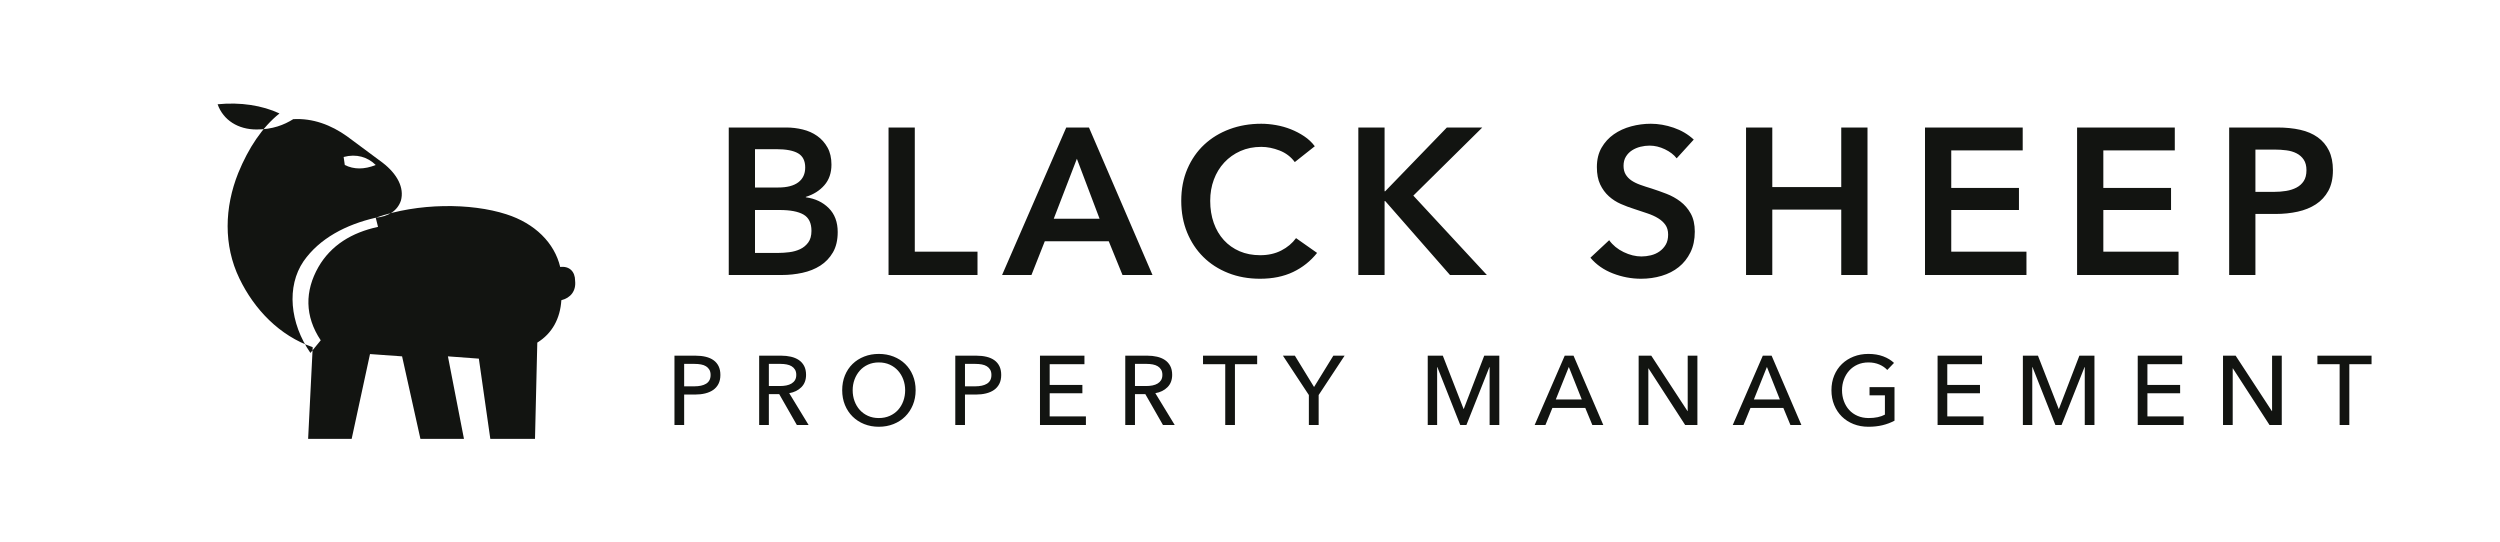
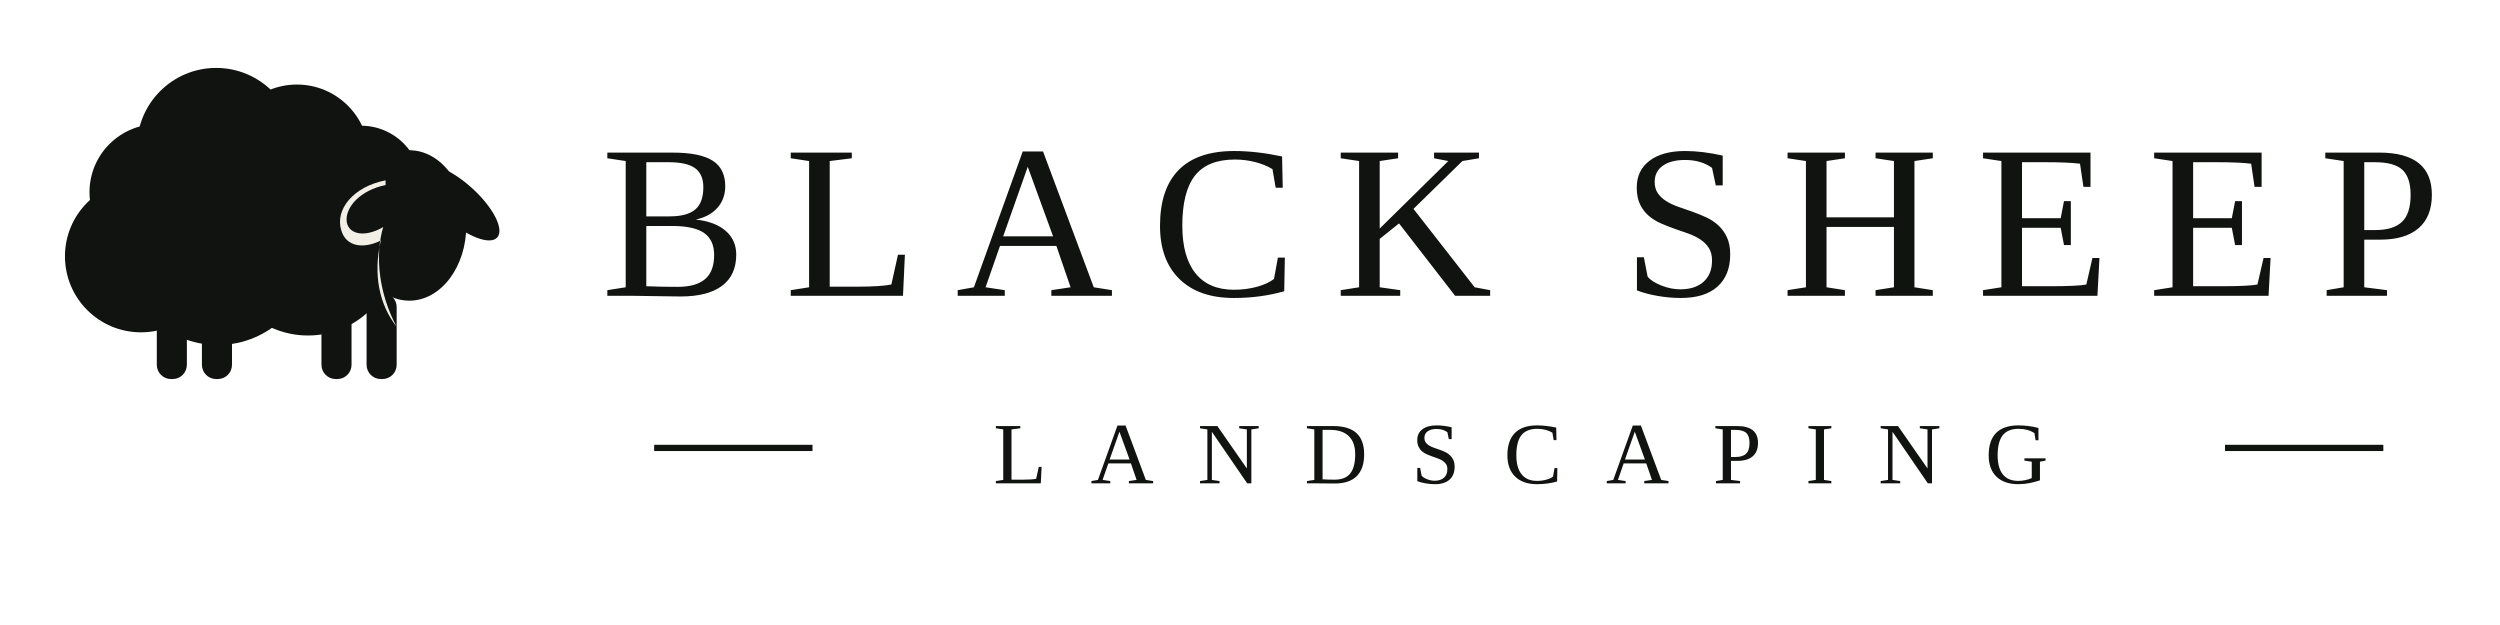
- <svg xmlns="http://www.w3.org/2000/svg" viewBox="0 0 1200 260" role="img" aria-labelledby="title desc" shape-rendering="geometricPrecision">
-   <defs>
-     <path id="turning-sheep" fill-rule="evenodd" clip-rule="evenodd" d="M297 210 C334 197 380 197 411 207 C436 215 453 232 458 253 C466 252 471 257 471 265 C472 274 467 280 459 282 C458 298 451 311 438 319 L436 403 L397 403 L387 333 L360 331 L374 403 L336 403 L320 331 L292 329 L276 403 L238 403 L242 323 C213 313 191 290 178 263 C164 234 165 201 177 171 C186 149 198 131 213 119 C198 112 179 109 159 111 C164 125 177 133 193 133 C207 133 217 129 225 124 C242 123 258 129 272 139 L303 162 C316 172 322 184 319 195 C316 204 308 209 297 210 Z M297 210 C271 216 248 228 234 248 C219 270 222 302 240 328 L249 317 C235 296 235 274 247 253 C258 234 276 223 299 218 Z M269 157 C280 154 290 157 297 164 C287 168 278 168 270 164 Z" />
-     <path id="wordmark" d="M7.8 70.8 L35.4 70.8 Q39.4 70.8 43.3 69.85 Q47.2 68.9 50.25 66.75 Q53.3 64.6 55.2 61.2 Q57.1 57.8 57.1 53 Q57.1 47 53.7 43.1 Q50.3 39.2 44.8 37.5 L44.8 37.3 Q51.5 36.4 55.8 32.1 Q60.1 27.8 60.1 20.6 Q60.1 14.8 57.8 10.85 Q55.5 6.9 51.75 4.5 Q48 2.1 43.15 1.05 Q38.3 0 33.3 0 L7.8 0 Z M20.4 42 L31.6 42 Q37.9 42 41.2 44.5 Q44.5 47 44.5 51.6 Q44.5 56.4 41.1 58.4 Q37.7 60.4 30.5 60.4 L20.4 60.4 Z M20.4 10.6 L31.7 10.6 Q34.1 10.6 36.9 10.95 Q39.7 11.3 42.05 12.4 Q44.4 13.5 45.95 15.6 Q47.5 17.7 47.5 21.2 Q47.5 26.8 43.7 29 Q39.9 31.2 32.2 31.2 L20.4 31.2 Z M84.5 70.8 L97.1 70.8 L97.1 11.2 L127.2 11.2 L127.2 0 L84.5 0 Z M169.8 70.8 L180.7 70.8 L211.2 0 L196.8 0 L190.2 16.2 L159.5 16.2 L153.1 0 L139 0 Z M185.8 27 L174.9 55.8 L163.8 27 Z M279.5 54.2 Q276.7 58 272.2 59.75 Q267.7 61.5 263.4 61.5 Q257.9 61.5 253.4 59.5 Q248.9 57.5 245.65 54 Q242.4 50.5 240.65 45.8 Q238.9 41.1 238.9 35.6 Q238.9 29.8 240.6 25 Q242.3 20.2 245.45 16.75 Q248.6 13.3 253 11.4 Q257.4 9.5 262.9 9.5 Q268.6 9.5 273 11.75 Q277.4 14 280.1 17.7 L290.2 10.6 Q285.5 4.7 278.7 1.45 Q271.9 -1.8 262.8 -1.8 Q254.5 -1.8 247.55 0.95 Q240.6 3.7 235.6 8.65 Q230.6 13.6 227.8 20.45 Q225 27.3 225 35.6 Q225 44.1 227.95 50.95 Q230.9 57.8 236.05 62.6 Q241.2 67.4 248.2 70 Q255.2 72.6 263.4 72.6 Q266.8 72.6 270.5 71.95 Q274.2 71.3 277.6 69.95 Q281 68.6 284 66.6 Q287 64.6 289.1 61.8 Z M310 70.8 L322.6 70.8 L322.6 40.2 L322.9 40.2 L352.5 70.8 L369.5 70.8 L336.4 38.1 L371.7 0 L354 0 L322.9 35.5 L322.6 35.5 L322.6 0 L310 0 Z M462.8 56 Q460.8 58.6 457.15 60.35 Q453.5 62.1 449.8 62.1 Q447.6 62.1 445.4 61.55 Q443.2 61 441.4 59.85 Q439.6 58.7 438.45 56.85 Q437.3 55 437.3 52.4 Q437.3 50 438.3 48.3 Q439.3 46.6 441.05 45.4 Q442.8 44.2 445.3 43.3 Q447.8 42.4 450.8 41.5 Q454.2 40.4 457.85 39 Q461.5 37.6 464.55 35.3 Q467.6 33 469.55 29.5 Q471.5 26 471.5 20.8 Q471.5 15.1 469.4 10.85 Q467.3 6.6 463.8 3.8 Q460.3 1 455.6 -0.4 Q450.9 -1.8 445.7 -1.8 Q438.8 -1.8 432.2 0.75 Q425.6 3.3 421.4 8.3 L430.4 16.7 Q433 13.1 437.35 11 Q441.7 8.9 445.9 8.9 Q448.1 8.9 450.4 9.45 Q452.7 10 454.55 11.3 Q456.4 12.6 457.55 14.55 Q458.7 16.5 458.7 19.4 Q458.7 22.2 457.4 24.05 Q456.1 25.9 453.9 27.25 Q451.7 28.6 448.7 29.6 Q445.7 30.6 442.4 31.7 Q439.2 32.7 436 34.1 Q432.8 35.5 430.25 37.8 Q427.7 40.1 426.1 43.45 Q424.5 46.8 424.5 51.8 Q424.5 57.2 426.75 61.1 Q429 65 432.65 67.55 Q436.3 70.1 440.95 71.35 Q445.6 72.6 450.4 72.6 Q455.8 72.6 461.35 70.7 Q466.9 68.8 471 65 Z M496.1 70.8 L508.7 70.8 L508.7 42.2 L541.8 42.2 L541.8 70.8 L554.4 70.8 L554.4 0 L541.8 0 L541.8 31.4 L508.7 31.4 L508.7 0 L496.1 0 Z M582 70.8 L628.9 70.8 L628.9 59.8 L594.6 59.8 L594.6 41.8 L627.1 41.8 L627.1 31.2 L594.6 31.2 L594.6 11.2 L630.7 11.2 L630.7 0 L582 0 Z M655 70.8 L701.9 70.8 L701.9 59.8 L667.6 59.8 L667.6 41.8 L700.1 41.8 L700.1 31.2 L667.6 31.2 L667.6 11.2 L703.7 11.2 L703.7 0 L655 0 Z M728 70.8 L751.1 70.8 Q757.2 70.8 762.1 69.7 Q767 68.6 770.5 66.1 Q774 63.6 775.9 59.7 Q777.8 55.8 777.8 50.3 Q777.8 44.4 775.6 40.4 Q773.4 36.4 769.65 33.95 Q765.9 31.5 760.9 30.4 Q755.9 29.3 750.3 29.3 L740.6 29.3 L740.6 0 L728 0 Z M749.4 39.9 Q752.5 39.9 755.3 40.35 Q758.1 40.8 760.3 41.95 Q762.5 43.1 763.8 45.1 Q765.1 47.1 765.1 50.3 Q765.1 53.4 763.8 55.35 Q762.5 57.3 760.35 58.4 Q758.2 59.5 755.45 59.85 Q752.7 60.2 749.8 60.2 L740.6 60.2 L740.6 39.9 Z" />
-     <path id="descriptor" d="M8.6 70.8 L30.2 70.8 Q35.9 70.8 40.6 69.65 Q45.3 68.5 48.6 66.1 Q51.9 63.7 53.7 60 Q55.5 56.3 55.5 51.1 Q55.5 45.8 53.55 42 Q51.6 38.2 48.15 35.8 Q44.7 33.4 39.95 32.25 Q35.2 31.1 29.7 31.1 L18.5 31.1 L18.5 0 L8.6 0 Z M18.5 39.5 L29 39.5 Q32.6 39.5 35.65 40.15 Q38.7 40.8 40.9 42.15 Q43.1 43.5 44.3 45.7 Q45.5 47.9 45.5 51.1 Q45.5 54.3 44.25 56.45 Q43 58.6 40.85 59.95 Q38.7 61.3 35.7 61.85 Q32.7 62.4 29.2 62.4 L18.5 62.4 Z M105 0 L95.1 0 L95.1 70.8 L117.8 70.8 Q122.9 70.8 127.5 69.75 Q132.1 68.7 135.55 66.4 Q139 64.1 141 60.35 Q143 56.6 143 51.2 Q143 43.4 138.2 38.6 Q133.4 33.8 125.8 32.5 L145.6 0 L133.6 0 L115.6 31.5 L105 31.5 Z M105 39.8 L116.4 39.8 Q119.9 39.8 122.9 40.4 Q125.9 41 128.15 42.35 Q130.4 43.7 131.7 45.85 Q133 48 133 51.2 Q133 54.4 131.7 56.55 Q130.4 58.7 128.25 60 Q126.1 61.3 123.2 61.85 Q120.3 62.4 117.1 62.4 L105 62.4 Z M254.9 35.5 Q254.9 27.3 252.05 20.45 Q249.2 13.6 244.2 8.65 Q239.2 3.7 232.3 0.95 Q225.4 -1.8 217.3 -1.8 Q209.2 -1.8 202.35 0.95 Q195.5 3.7 190.5 8.65 Q185.5 13.6 182.7 20.45 Q179.9 27.3 179.9 35.5 Q179.9 43.8 182.7 50.65 Q185.5 57.5 190.5 62.35 Q195.5 67.2 202.35 69.9 Q209.2 72.6 217.3 72.6 Q225.4 72.6 232.3 69.9 Q239.2 67.2 244.2 62.35 Q249.2 57.5 252.05 50.65 Q254.9 43.8 254.9 35.5 Z M244.2 35.5 Q244.2 41.3 242.3 46.45 Q240.4 51.6 236.9 55.5 Q233.4 59.4 228.45 61.65 Q223.5 63.9 217.3 63.9 Q211.2 63.9 206.25 61.65 Q201.3 59.4 197.85 55.5 Q194.4 51.6 192.5 46.45 Q190.6 41.3 190.6 35.5 Q190.6 29.6 192.5 24.4 Q194.4 19.2 197.9 15.35 Q201.4 11.5 206.3 9.3 Q211.2 7.1 217.3 7.1 Q223.4 7.1 228.4 9.3 Q233.4 11.5 236.9 15.35 Q240.4 19.2 242.3 24.4 Q244.2 29.6 244.2 35.5 Z M295.4 70.8 L317 70.8 Q322.7 70.8 327.4 69.65 Q332.1 68.5 335.4 66.1 Q338.7 63.7 340.5 60 Q342.3 56.3 342.3 51.1 Q342.3 45.8 340.35 42 Q338.4 38.2 334.95 35.8 Q331.5 33.4 326.75 32.25 Q322 31.1 316.5 31.1 L305.3 31.1 L305.3 0 L295.4 0 Z M305.3 39.5 L315.8 39.5 Q319.4 39.5 322.45 40.15 Q325.5 40.8 327.7 42.15 Q329.9 43.5 331.1 45.7 Q332.3 47.9 332.3 51.1 Q332.3 54.3 331.05 56.45 Q329.8 58.6 327.65 59.95 Q325.5 61.3 322.5 61.85 Q319.5 62.4 316 62.4 L305.3 62.4 Z M391.8 8.8 L428.8 8.8 L428.8 0 L381.9 0 L381.9 70.8 L427.3 70.8 L427.3 62.1 L391.8 62.1 L391.8 40.9 L425.2 40.9 L425.2 32.4 L391.8 32.4 Z M478.9 0 L469 0 L469 70.8 L491.7 70.8 Q496.8 70.8 501.4 69.75 Q506 68.7 509.45 66.4 Q512.9 64.1 514.9 60.35 Q516.9 56.6 516.9 51.2 Q516.9 43.4 512.1 38.6 Q507.3 33.8 499.7 32.5 L519.5 0 L507.5 0 L489.5 31.5 L478.9 31.5 Z M478.9 39.8 L490.3 39.8 Q493.8 39.8 496.8 40.4 Q499.8 41 502.05 42.35 Q504.3 43.7 505.6 45.85 Q506.9 48 506.9 51.2 Q506.9 54.4 505.6 56.55 Q504.3 58.7 502.15 60 Q500 61.3 497.1 61.85 Q494.2 62.4 491 62.4 L478.9 62.4 Z M581 0 L571.1 0 L571.1 62.1 L548.4 62.1 L548.4 70.8 L603.7 70.8 L603.7 62.1 L581 62.1 Z M666.5 0 L656.5 0 L656.5 30.6 L630 70.8 L642.2 70.8 L661.8 38.8 L681.5 70.8 L693 70.8 L666.5 30.6 Z M814.5 16.4 L814.7 16.4 L835.6 70.8 L851 70.8 L851 0 L841.1 0 L841.1 59.2 L840.9 59.2 L817.4 0 L811.1 0 L787.7 59.2 L787.5 59.2 L787.5 0 L777.9 0 L777.9 70.8 L793.3 70.8 Z M898.1 0 L887.1 0 L917.8 70.8 L926.8 70.8 L957.2 0 L946 0 L938.8 17.4 L905.2 17.4 Z M908.7 26.1 L935.2 26.1 L922 59.3 Z M1043.2 14.2 L1043.4 14.2 L1043.4 70.8 L1053.3 70.8 L1053.3 0 L1040.8 0 L1003.4 57.8 L1003.2 57.8 L1003.2 0 L993.3 0 L993.3 70.8 L1006.2 70.8 Z M1100.4 0 L1089.4 0 L1120.1 70.8 L1129.1 70.8 L1159.5 0 L1148.3 0 L1141.1 17.4 L1107.5 17.4 Z M1111 26.1 L1137.5 26.1 L1124.3 59.3 Z M1247.2 56.2 Q1244 59.7 1239.05 61.8 Q1234.1 63.9 1228 63.9 Q1221.8 63.9 1216.8 61.65 Q1211.8 59.4 1208.3 55.5 Q1204.8 51.6 1202.9 46.45 Q1201 41.3 1201 35.5 Q1201 29.6 1202.9 24.4 Q1204.8 19.2 1208.3 15.35 Q1211.8 11.5 1216.9 9.3 Q1222 7.1 1228.3 7.1 Q1233.3 7.1 1237.5 8 Q1241.7 8.9 1244.8 10.6 L1244.8 30.3 L1229.1 30.3 L1229.1 38.7 L1254.6 38.7 L1254.6 4.4 Q1249 1.4 1242.4 -0.2 Q1235.8 -1.8 1228 -1.8 Q1219.7 -1.8 1212.75 0.95 Q1205.8 3.7 1200.8 8.65 Q1195.8 13.6 1193 20.45 Q1190.2 27.3 1190.2 35.5 Q1190.2 43.8 1193.05 50.65 Q1195.9 57.5 1200.95 62.35 Q1206 67.2 1212.9 69.9 Q1219.8 72.6 1227.9 72.6 Q1236.4 72.6 1243.05 70.1 Q1249.7 67.6 1254.1 63.4 Z M1308.5 8.8 L1345.5 8.8 L1345.5 0 L1298.6 0 L1298.6 70.8 L1344 70.8 L1344 62.1 L1308.5 62.1 L1308.5 40.9 L1341.9 40.9 L1341.9 32.4 L1308.5 32.4 Z M1422.3 16.4 L1422.5 16.4 L1443.4 70.8 L1458.8 70.8 L1458.8 0 L1448.9 0 L1448.9 59.2 L1448.7 59.2 L1425.2 0 L1418.9 0 L1395.5 59.2 L1395.3 59.2 L1395.3 0 L1385.7 0 L1385.7 70.8 L1401.1 70.8 Z M1512.9 8.8 L1549.9 8.8 L1549.9 0 L1503 0 L1503 70.8 L1548.4 70.8 L1548.4 62.1 L1512.9 62.1 L1512.9 40.9 L1546.3 40.9 L1546.3 32.4 L1512.9 32.4 Z M1640 14.2 L1640.2 14.2 L1640.2 70.8 L1650.1 70.8 L1650.1 0 L1637.6 0 L1600.2 57.8 L1600 57.8 L1600 0 L1590.1 0 L1590.1 70.8 L1603 70.8 Z M1719.1 0 L1709.2 0 L1709.2 62.1 L1686.5 62.1 L1686.5 70.8 L1741.8 70.8 L1741.8 62.1 L1719.1 62.1 Z" />
-   </defs>
-   <g fill="#121411">
-     <use href="#turning-sheep" transform="translate(17 -11) scale(.55)" />
-     <use href="#wordmark" transform="translate(342 132) scale(1 -1)" />
-     <use href="#descriptor" transform="translate(319.7 204) scale(0.47 -0.47)" />
+ <svg xmlns="http://www.w3.org/2000/svg" viewBox="0 0 1200 300" role="img" aria-labelledby="title desc">
+   <g transform="translate(8 25) scale(.38)">
+     <g fill="#111311">
+       <circle cx="178" cy="177" r="86" />
+       <circle cx="252" cy="120" r="100" />
+       <circle cx="354" cy="132" r="91" />
+       <circle cx="435" cy="169" r="76" />
+       <circle cx="157" cy="258" r="96" />
+       <circle cx="254" cy="251" r="119" />
+       <circle cx="368" cy="246" r="112" />
+       <circle cx="441" cy="232" r="82" />
+       <ellipse cx="496" cy="219" rx="72" ry="95" />
+       <ellipse cx="558" cy="190" rx="25" ry="66" transform="rotate(-48 558 190)" />
+       <rect x="177" y="305" width="38" height="108" rx="18" />
+       <rect x="234" y="307" width="38" height="106" rx="18" />
+       <rect x="385" y="307" width="38" height="106" rx="18" />
+       <rect x="442" y="304" width="38" height="109" rx="18" />
+     </g>
+     <path d="M466 162 C425 170 402 199 410 225 C416 246 438 249 460 238 C450 281 458 319 480 347 C458 306 452 258 463 221 C441 234 420 231 417 215 C414 196 435 174 466 168 Z" fill="#f2efe7" />
+   </g>
+   <g fill="#111311" text-anchor="middle">
+     <text x="730" y="142" font-family="Georgia, 'Times New Roman', serif" font-size="105" letter-spacing="18">BLACK SHEEP</text>
+     <line x1="314" y1="215" x2="390" y2="215" stroke="#111311" stroke-width="3" />
+     <line x1="1068" y1="215" x2="1144" y2="215" stroke="#111311" stroke-width="3" />
+     <text x="730" y="232" font-family="Georgia, 'Times New Roman', serif" font-size="42" letter-spacing="21">LANDSCAPING</text>
  </g>
</svg>
